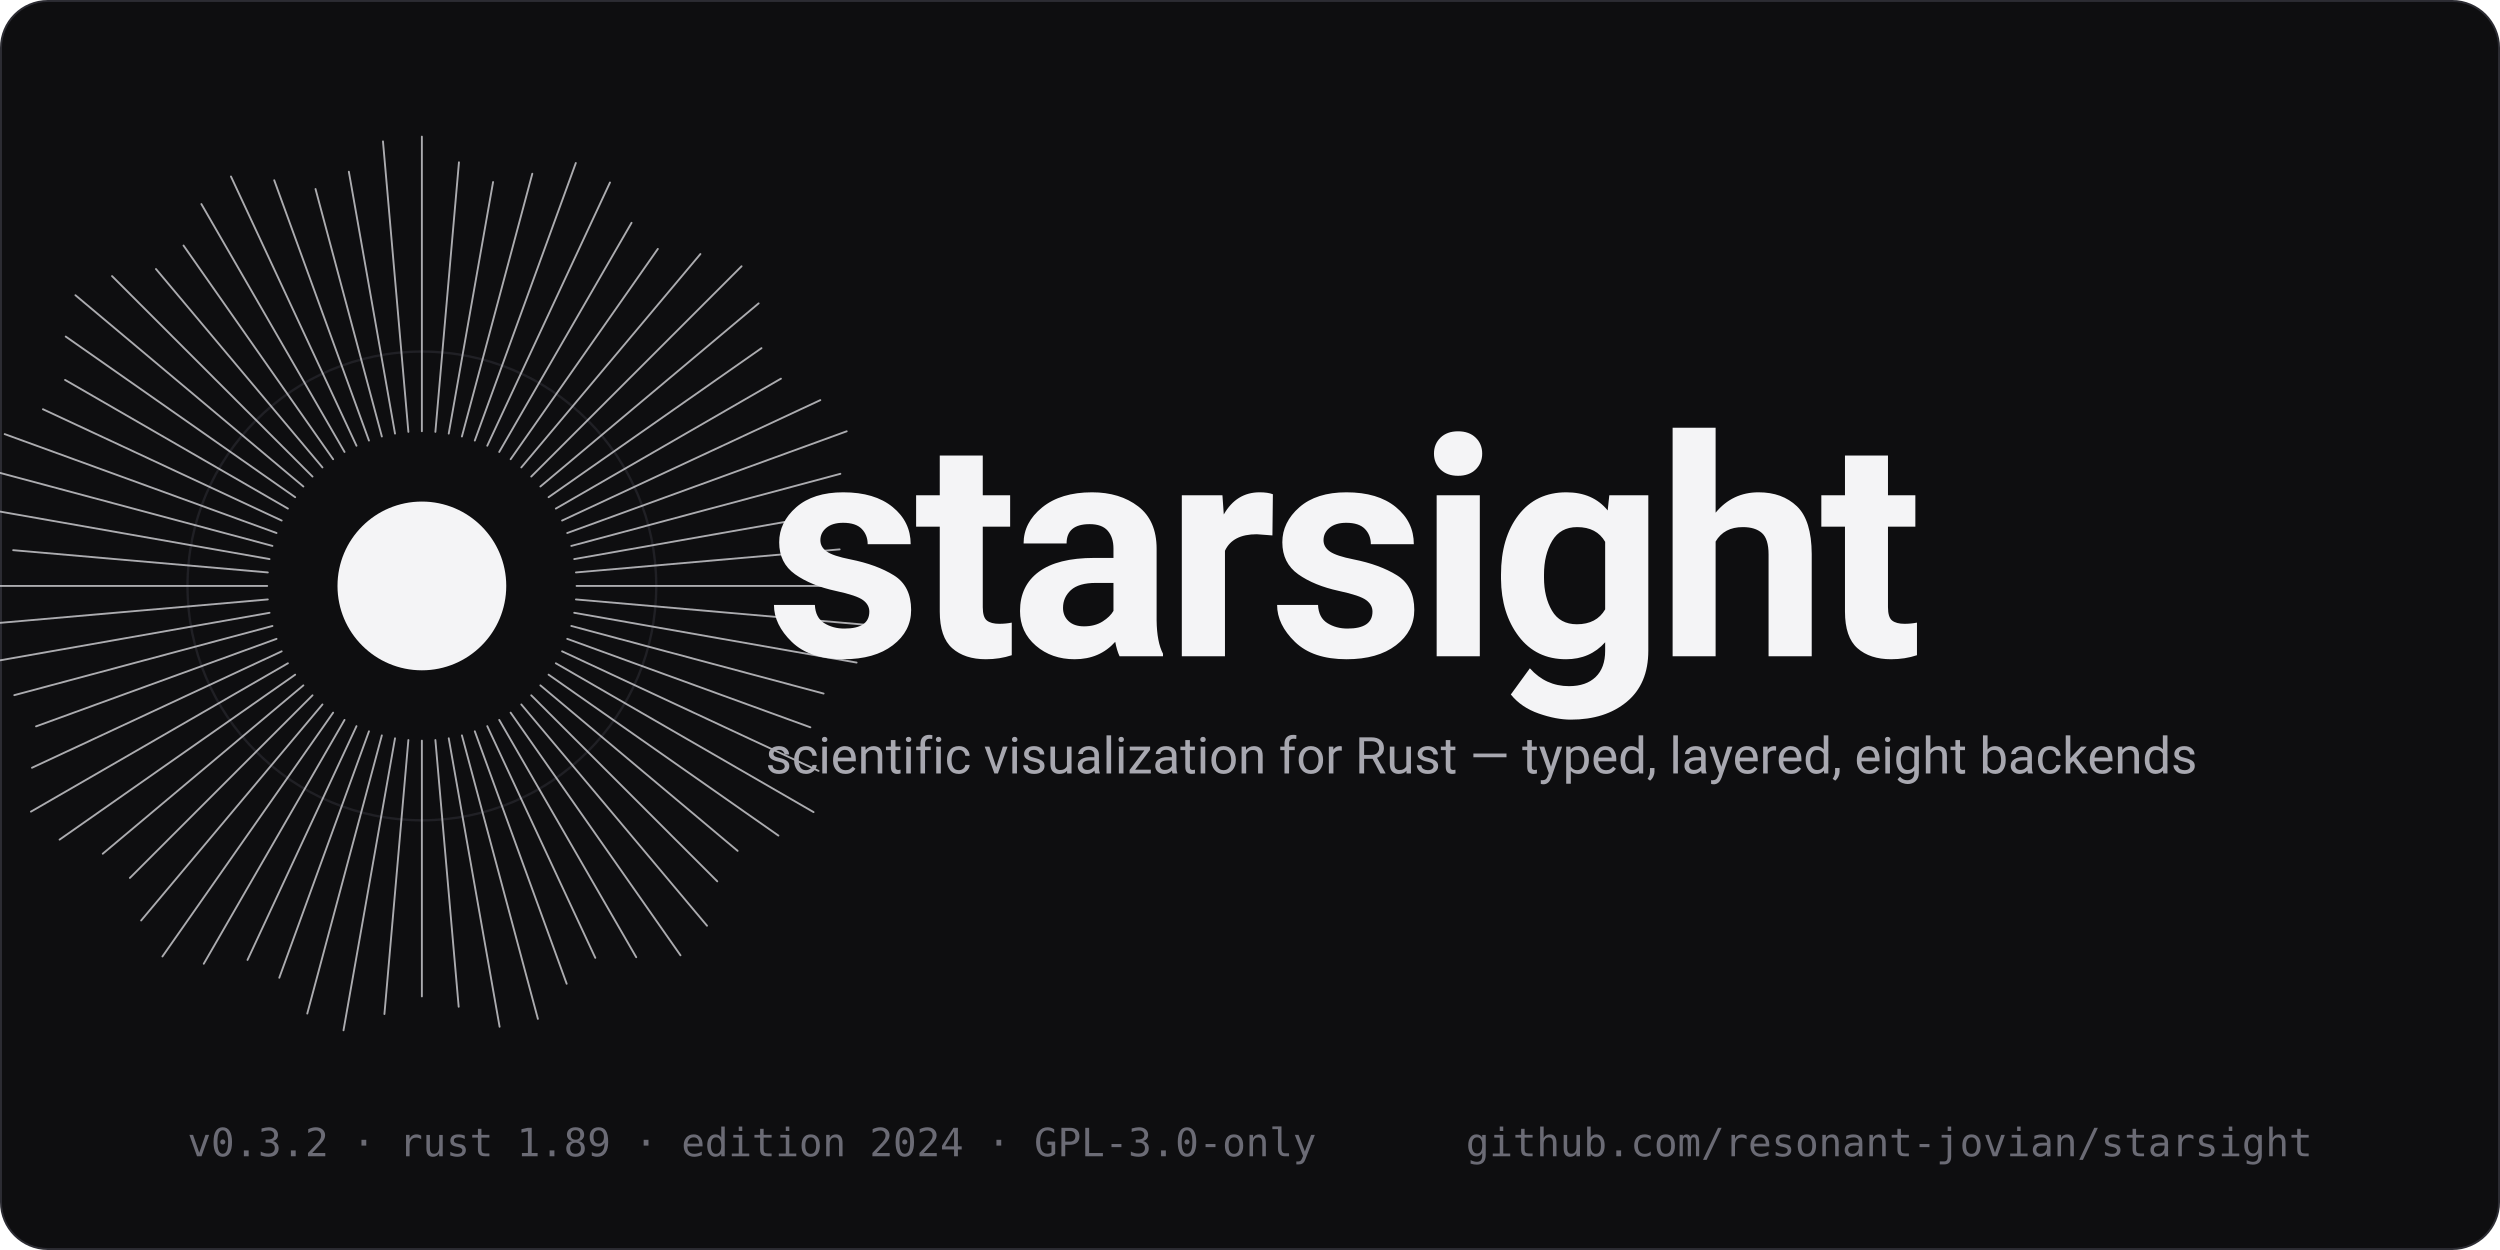
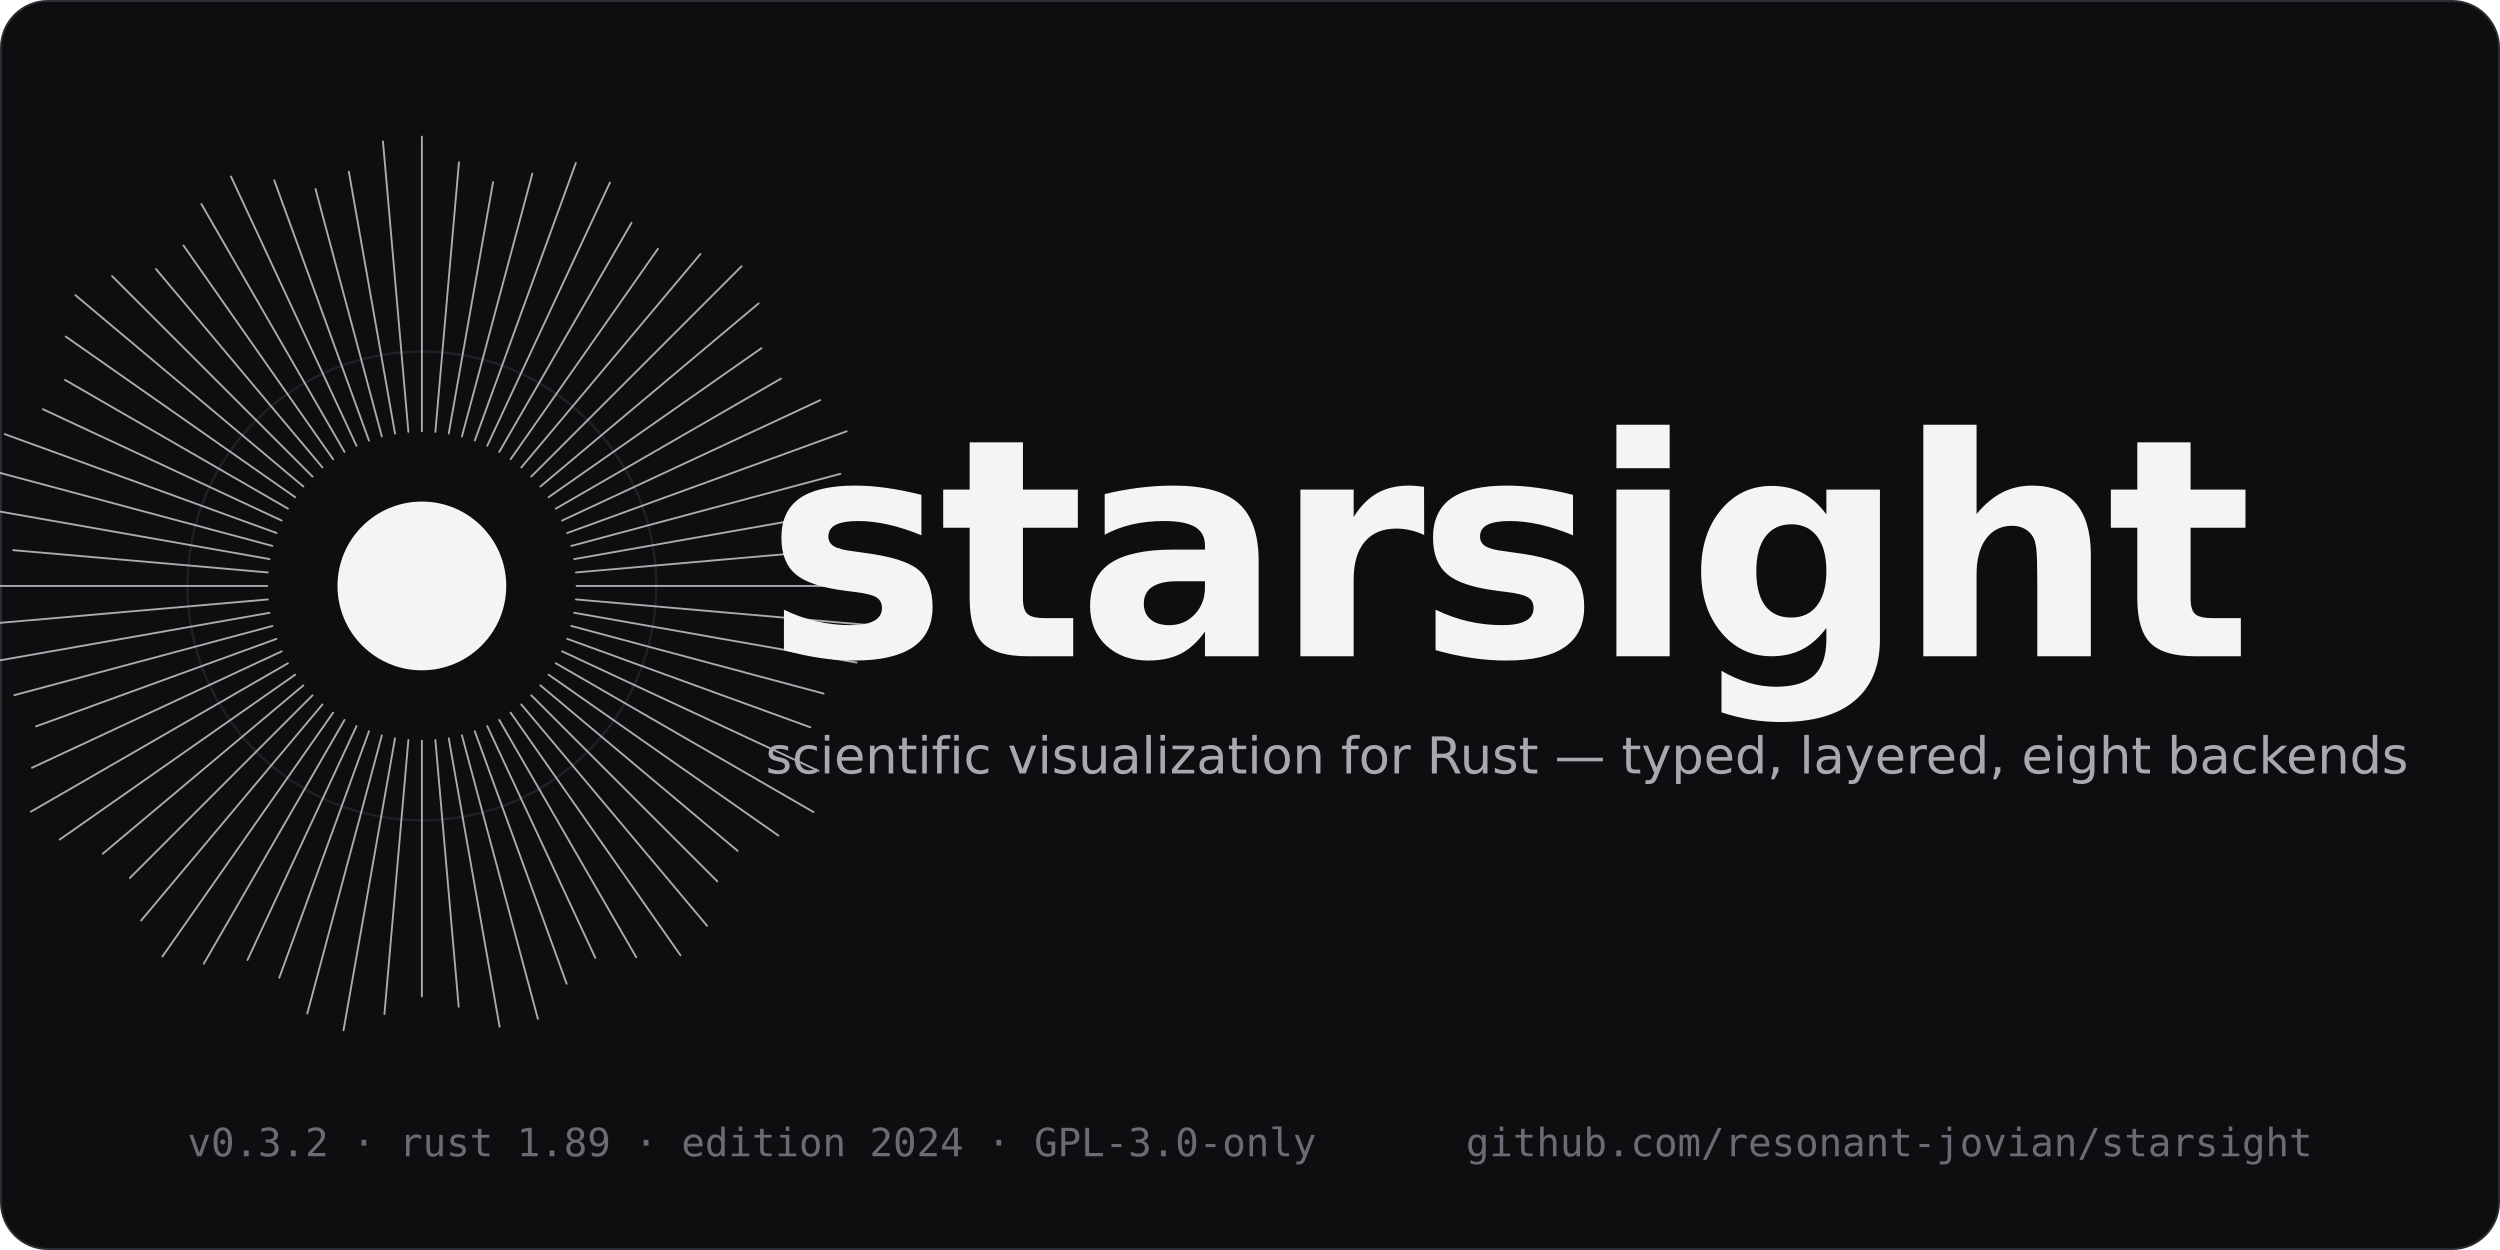
<svg xmlns="http://www.w3.org/2000/svg" height="auto" aria-label="starsight social card" viewBox="0 0 1280 640">
  <rect width="1279" height="639" x=".5" y=".5" fill="#0e0e10" stroke="#2c2c33" rx="24" />
  <g transform="matrix(2.4 0 0 2.4 96 180)">
    <circle cx="50" cy="50" r="50" fill="none" stroke="#2c2c33" stroke-width=".5" opacity=".6" />
    <path stroke="#c8c8cc" stroke-linecap="round" stroke-width=".4" d="M83 50h59m-59.13 2.88 63.12 5.52M82.5 55.73l60.24 10.62m-60.86-7.81 53.82 14.42M81.01 61.29l51.87 18.87M79.91 63.95l54.72 25.51M78.58 66.5l54.98 31.75M77.03 68.93l49.03 34.33M75.28 71.21l42.08 35.31M73.33 73.33l39.69 39.69M71.21 75.28l39.62 47.21m-41.9-45.46 36.24 51.77M66.5 78.58l29.23 50.63m-31.78-49.3L87 129.34M61.29 81.01l19.6 53.86M58.54 81.88l16.21 60.48M55.73 82.5l10.85 61.54m-13.7-61.17 4.97 56.9M50 83v54.57m-2.88-54.7-5.11 58.46m2.26-58.83-10.99 62.3m8.18-62.92-15.91 59.35m13.16-60.22-19.13 52.58m16.47-53.68L12.8 129.79m20.7-51.21L3.47 130.6m27.6-53.57-36.42 52.02m34.14-53.77-38.68 46.09m36.56-48.04-38.96 38.96m37.01-41.08-42.8 35.92m41.05-38.2-50.26 35.19M21.42 66.5-33.4 98.15m53.49-34.2-53.27 24.84m52.17-27.5-51.3 18.67m50.43-21.42L-36.95 73.3M17.5 55.73l-61.47 10.84m61.1-13.69-62.45 5.46M17 50h-57.41m57.54-2.88-54.32-4.75m54.69 1.9-57.47-10.13m58.09 7.32-61-16.35m61.87 13.6L-39 17.61m59.09 18.44L-30.84 12.3m52.26 21.2L-26.12 6.05m49.09 25.02L-25.98-3.2m50.7 31.99-48.63-40.81m50.58 38.69L-16.1-16.1m44.89 40.82L-6.73-17.61m37.8 40.58L-.85-22.62M33.5 21.42 2.96-31.47m33.09 51.56L9.27-37.35m29.44 56.34L18.5-36.55m22.96 54.67-14.15-52.8M44.27 17.5l-9.85-55.87m12.7 55.5L41.7-44.84M50 17v-62.86m2.88 62.99 5.03-57.51M55.73 17.5l9.46-53.67m-6.65 54.29 15.02-56.06M61.29 18.99l21.55-59.22M63.95 20.09l26.18-56.16M66.5 21.42l28.23-48.89m-25.8 50.44 31.41-44.87M71.21 24.72l38.21-45.53M73.33 26.67 118.2-18.2M75.28 28.79l46.56-39.07M77.03 31.07l45.42-31.8M78.58 33.5 126.6 5.78M79.91 36.05 135 10.36M81.01 38.71l59.62-21.7M81.88 41.46l57.4-15.38M82.5 44.27l53.93-9.51M82.87 47.12l56.25-4.92" opacity=".85" />
    <circle cx="50" cy="50" r="18" fill="#f4f4f6" />
  </g>
-   <text x="392" y="336" fill="#f4f4f6" font-family="-apple-system, BlinkMacSystemFont, &quot;Segoe UI&quot;, Roboto, Helvetica, Arial, sans-serif" font-size="156" font-weight="700" letter-spacing="-4">starsight</text>
-   <text x="392" y="396" fill="#a8a8b0" font-family="-apple-system, BlinkMacSystemFont, &quot;Segoe UI&quot;, Roboto, Helvetica, Arial, sans-serif" font-size="26">scientific visualization for Rust — typed, layered, eight backends</text>
-   <text x="96" y="592" fill="#6b6b75" font-family="ui-monospace, SFMono-Regular, Menlo, Consolas, monospace" font-size="20">v0.3.2  ·  rust 1.89  ·  edition 2024  ·  GPL-3.0-only</text>
-   <text x="1184" y="592" fill="#6b6b75" font-family="ui-monospace, SFMono-Regular, Menlo, Consolas, monospace" font-size="20" text-anchor="end">github.com/resonant-jovian/starsight</text>
+   <text x="392" y="336" fill="#f4f4f6" font-family="&quot;DejaVu Sans&quot;, -apple-system, BlinkMacSystemFont, &quot;Segoe UI&quot;, Roboto, Helvetica, Arial, sans-serif" font-size="156" font-weight="700" letter-spacing="-4">starsight</text>
+   <text x="392" y="396" fill="#a8a8b0" font-family="&quot;DejaVu Sans&quot;, -apple-system, BlinkMacSystemFont, &quot;Segoe UI&quot;, Roboto, Helvetica, Arial, sans-serif" font-size="26">scientific visualization for Rust — typed, layered, eight backends</text>
+   <text x="96" y="592" fill="#6b6b75" font-family="&quot;DejaVu Sans Mono&quot;, ui-monospace, SFMono-Regular, Menlo, Consolas, monospace" font-size="20">v0.3.2  ·  rust 1.89  ·  edition 2024  ·  GPL-3.0-only</text>
+   <text x="1184" y="592" fill="#6b6b75" font-family="&quot;DejaVu Sans Mono&quot;, ui-monospace, SFMono-Regular, Menlo, Consolas, monospace" font-size="20" text-anchor="end">github.com/resonant-jovian/starsight</text>
</svg>
